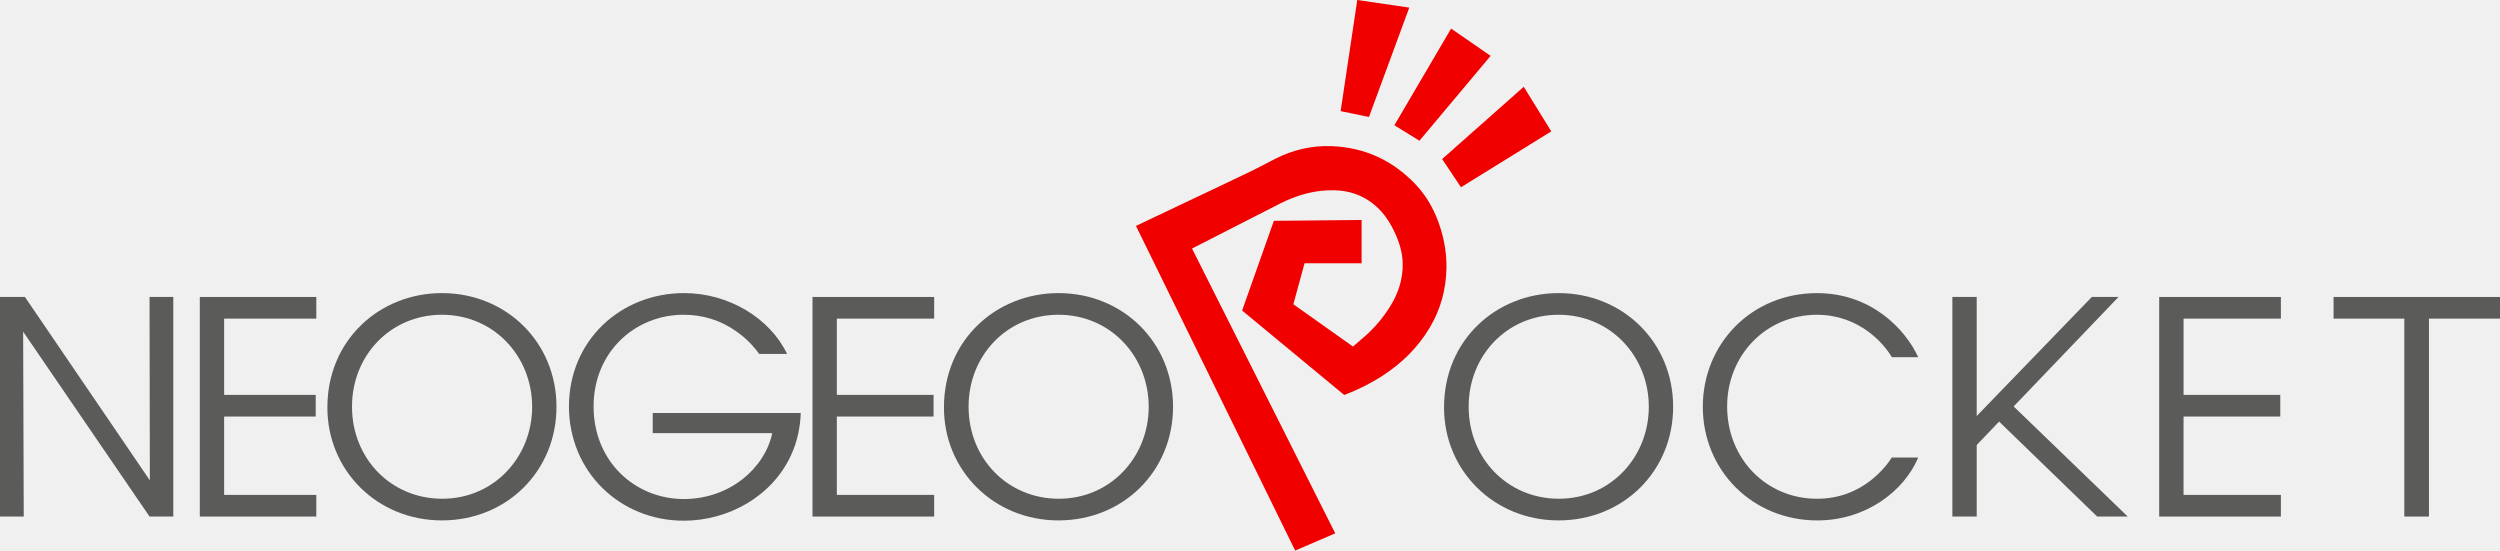
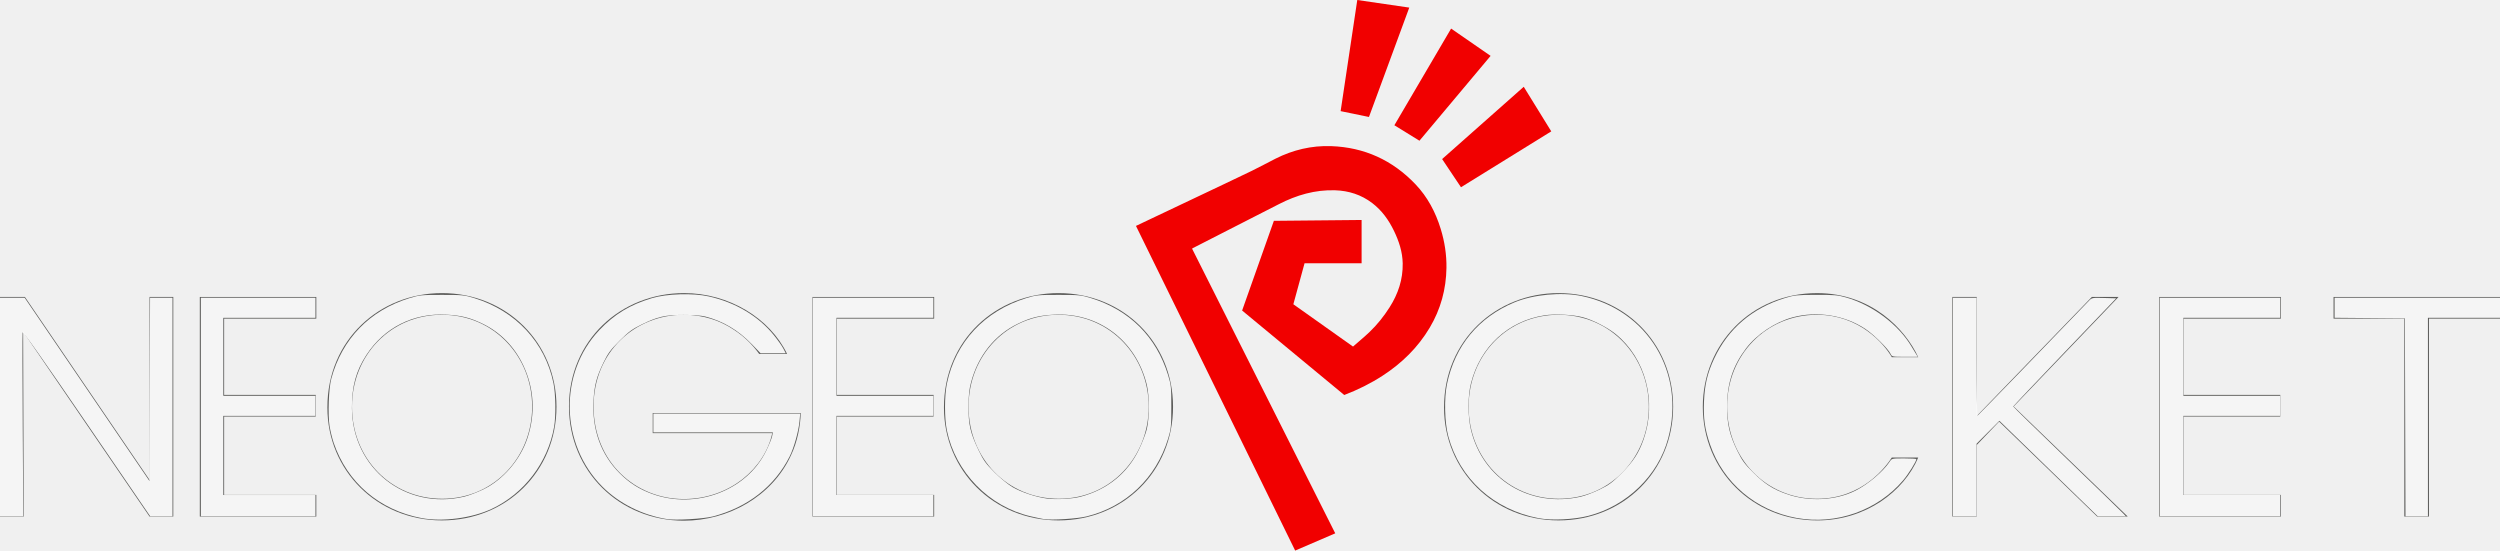
- <svg xmlns="http://www.w3.org/2000/svg" version="1.2" baseProfile="tiny" id="Ebene_3" x="0px" y="0px" width="566.926px" height="124.854px" viewBox="0 0 566.926 124.854" xml:space="preserve">
-   <g>
-     <path fill="#5B5B59" d="M33.98,108.929l-0.068-41.587h5.384v49.797h-5.384L5.249,75.215l0.135,41.924H0V67.342h5.652L33.98,108.929   z" />
-     <path fill="#5B5B59" d="M45.31,67.342h26.419v4.912H50.827v17.294h20.767v4.912H50.827v17.767h20.902v4.912H45.31V67.342z" />
-     <path fill="#5B5B59" d="M74.242,92.375c0-15.341,11.911-25.908,25.976-25.908c14.602,0,25.975,11.171,25.975,25.773   c0,14.604-11.305,25.773-25.975,25.773c-14.738,0-25.976-11.373-25.976-25.572V92.375z M79.827,92.24   c0,11.709,8.815,20.86,20.458,20.86c11.776,0,20.39-9.485,20.39-20.86c0-11.373-8.613-20.861-20.457-20.861   c-11.709,0-20.391,9.286-20.391,20.792V92.24z" />
-     <path fill="#5B5B59" d="M172.16,80.262c-1.548-2.153-3.433-3.97-5.586-5.383c-3.23-2.221-7.133-3.5-11.574-3.5   c-10.902,0-20.39,8.344-20.39,20.792c0,12.652,9.556,20.996,20.457,20.996c5.249,0,9.892-1.815,13.324-4.508   c3.5-2.761,5.922-6.527,6.73-10.433h-27.104v-4.576h33.564c-0.067,2.896-0.74,6.527-2.221,9.624   c-4.307,9.354-14.267,14.805-24.293,14.805c-14.535,0-26.042-11.17-26.042-25.908c0-14.938,11.709-25.706,26.109-25.706   c10.094,0,19.448,5.653,23.351,13.795h-6.325V80.262L172.16,80.262z" />
-     <path fill="#5B5B59" d="M184.25,67.342h27.59v4.912h-22.071v17.294h21.937v4.912h-21.937v17.767h22.071v4.912h-27.59V67.342z" />
-     <path fill="#5B5B59" d="M214.061,92.375c0-15.341,11.911-25.908,25.975-25.908c14.603,0,25.975,11.171,25.975,25.773   c0,14.604-11.305,25.773-25.975,25.773c-14.737,0-25.975-11.373-25.975-25.572V92.375z M219.646,92.24   c0,11.709,8.815,20.86,20.457,20.86c11.777,0,20.39-9.485,20.39-20.86c0-11.373-8.613-20.861-20.457-20.861   c-11.709,0-20.39,9.286-20.39,20.792V92.24L219.646,92.24z" />
+ <svg xmlns="http://www.w3.org/2000/svg" version="1.2" id="Ebene_3" x="0px" y="0px" width="566.926px" height="124.854px" viewBox="0 0 566.926 124.854" xml:space="preserve">
+   <defs id="defs41" />
+   <g id="g14">
+     <path fill="#5B5B59" d="M33.98,108.929l-0.068-41.587h5.384v49.797h-5.384L5.249,75.215l0.135,41.924H0V67.342h5.652L33.98,108.929   z" id="path2" />
+     <path fill="#5B5B59" d="M45.31,67.342h26.419v4.912H50.827v17.294h20.767v4.912H50.827v17.767h20.902v4.912H45.31V67.342z" id="path4" />
+     <path fill="#5B5B59" d="M74.242,92.375c0-15.341,11.911-25.908,25.976-25.908c14.602,0,25.975,11.171,25.975,25.773   c0,14.604-11.305,25.773-25.975,25.773c-14.738,0-25.976-11.373-25.976-25.572V92.375z M79.827,92.24   c0,11.709,8.815,20.86,20.458,20.86c11.776,0,20.39-9.485,20.39-20.86c0-11.373-8.613-20.861-20.457-20.861   c-11.709,0-20.391,9.286-20.391,20.792V92.24z" id="path6" />
+     <path fill="#5B5B59" d="M172.16,80.262c-1.548-2.153-3.433-3.97-5.586-5.383c-3.23-2.221-7.133-3.5-11.574-3.5   c-10.902,0-20.39,8.344-20.39,20.792c0,12.652,9.556,20.996,20.457,20.996c5.249,0,9.892-1.815,13.324-4.508   c3.5-2.761,5.922-6.527,6.73-10.433h-27.104v-4.576h33.564c-0.067,2.896-0.74,6.527-2.221,9.624   c-4.307,9.354-14.267,14.805-24.293,14.805c-14.535,0-26.042-11.17-26.042-25.908c0-14.938,11.709-25.706,26.109-25.706   c10.094,0,19.448,5.653,23.351,13.795h-6.325V80.262L172.16,80.262z" id="path8" />
+     <path fill="#5B5B59" d="M184.25,67.342h27.59v4.912h-22.071v17.294h21.937v4.912h-21.937v17.767h22.071v4.912h-27.59V67.342z" id="path10" />
+     <path fill="#5B5B59" d="M214.061,92.375c0-15.341,11.911-25.908,25.975-25.908c14.603,0,25.975,11.171,25.975,25.773   c0,14.604-11.305,25.773-25.975,25.773c-14.737,0-25.975-11.373-25.975-25.572V92.375z M219.646,92.24   c0,11.709,8.815,20.86,20.457,20.86c11.777,0,20.39-9.485,20.39-20.86c0-11.373-8.613-20.861-20.457-20.861   c-11.709,0-20.39,9.286-20.39,20.792V92.24L219.646,92.24z" id="path12" />
  </g>
-   <g>
-     <path fill="#5B5B59" d="M327.465,92.375c0-15.341,11.91-25.908,25.977-25.908c14.604,0,25.977,11.171,25.977,25.773   c0,14.604-11.305,25.773-25.977,25.773c-14.736,0-25.977-11.373-25.977-25.572V92.375z M333.049,92.24   c0,11.709,8.816,20.86,20.459,20.86c11.777,0,20.393-9.485,20.393-20.86c0-11.373-8.613-20.861-20.459-20.861   c-11.707,0-20.393,9.286-20.393,20.792V92.24L333.049,92.24z" />
-     <path fill="#5B5B59" d="M435,103.748c-3.229,7.672-11.91,14.268-22.879,14.268c-14.736,0-25.975-11.373-25.975-25.772   c0-14.2,10.969-25.774,25.906-25.774c12.314,0,20.053,8.21,22.947,14.535h-5.99c-1.684-2.96-7.334-9.623-16.957-9.623   c-11.641,0-20.389,9.219-20.389,20.793c0,11.777,8.813,20.929,20.389,20.929c10.432,0,15.746-7.47,16.957-9.354L435,103.748   L435,103.748z" />
-     <path fill="#5B5B59" d="M489.643,67.342h27.594v4.912h-22.072v17.294H517.1v4.912h-21.936v17.767h22.072v4.912h-27.594V67.342   L489.643,67.342z" />
-     <path fill="#5B5B59" d="M545.229,72.254H529.18v-4.912h37.746v4.912h-16.111v44.885h-5.586V72.254z" />
+   <g id="g24">
+     <path fill="#5B5B59" d="M327.465,92.375c0-15.341,11.91-25.908,25.977-25.908c14.604,0,25.977,11.171,25.977,25.773   c0,14.604-11.305,25.773-25.977,25.773c-14.736,0-25.977-11.373-25.977-25.572V92.375z M333.049,92.24   c0,11.709,8.816,20.86,20.459,20.86c11.777,0,20.393-9.485,20.393-20.86c0-11.373-8.613-20.861-20.459-20.861   c-11.707,0-20.393,9.286-20.393,20.792V92.24L333.049,92.24z" id="path16" />
+     <path fill="#5B5B59" d="M435,103.748c-3.229,7.672-11.91,14.268-22.879,14.268c-14.736,0-25.975-11.373-25.975-25.772   c0-14.2,10.969-25.774,25.906-25.774c12.314,0,20.053,8.21,22.947,14.535h-5.99c-1.684-2.96-7.334-9.623-16.957-9.623   c-11.641,0-20.389,9.219-20.389,20.793c0,11.777,8.813,20.929,20.389,20.929c10.432,0,15.746-7.47,16.957-9.354L435,103.748   L435,103.748z" id="path18" />
+     <path fill="#5B5B59" d="M489.643,67.342h27.594v4.912h-22.072v17.294H517.1v4.912h-21.936v17.767h22.072v4.912h-27.594V67.342   L489.643,67.342z" id="path20" />
+     <path fill="#5B5B59" d="M545.229,72.254H529.18v-4.912h37.746v4.912h-16.111v44.885h-5.586V72.254z" id="path22" />
  </g>
-   <path fill="#5B5B59" d="M475.575,117.139h6.932l-25.871-24.968l23.783-24.83h-6.055l-26.105,26.998v-6.396V67.342h-5.518v49.797  h5.518v-16.228l5.08-5.307L475.575,117.139z" />
-   <path fill="none" d="M302.793,120.945c-10.838-21.554-21.646-43.05-32.46-64.561c0.06-0.042,0.108-0.083,0.163-0.11  c2.697-1.38,5.395-2.76,8.091-4.138c3.812-1.946,7.625-3.883,11.433-5.839c4.003-2.056,8.21-3.293,12.751-3.146  c3.091,0.101,5.925,0.999,8.411,2.896c2.193,1.674,3.746,3.848,4.938,6.306c1.129,2.332,1.932,4.759,1.979,7.377  c0.063,3.637-1.035,6.924-2.984,9.978c-1.307,2.042-2.797,3.921-4.545,5.584c-1.203,1.146-2.49,2.204-3.738,3.299  c-4.57-3.241-9.041-6.41-13.531-9.593c0.852-3.113,1.693-6.198,2.539-9.291c4.361,0,8.662,0,12.939,0c0-3.277,0-6.527,0-9.823  c-6.682,0.063-13.289,0.127-19.896,0.193c-2.408,6.801-4.803,13.564-7.201,20.342c7.736,6.397,15.445,12.773,23.16,19.157  c3.066-1.17,5.975-2.609,8.711-4.388c4.365-2.835,8-6.396,10.672-10.881c2.482-4.169,3.727-8.71,3.797-13.559  c0.041-3.005-0.414-5.943-1.299-8.823c-1.172-3.816-2.986-7.271-5.754-10.165c-5.189-5.433-11.553-8.353-19.082-8.621  c-4.45-0.158-8.66,0.847-12.631,2.842c-1.789,0.9-3.541,1.872-5.342,2.744c-4.01,1.939-8.04,3.837-12.062,5.748  c-3.547,1.687-7.095,3.366-10.642,5.047c-1.199,0.569-2.399,1.141-3.6,1.71c12.046,24.562,24.078,49.094,36.104,73.624  C296.762,123.541,299.749,122.255,302.793,120.945z" />
-   <path fill="#F10000" d="M302.793,120.945c-3.047,1.312-6.031,2.597-9.086,3.909c-12.024-24.529-24.058-49.063-36.104-73.624  c1.201-0.569,2.4-1.141,3.6-1.71c3.547-1.682,7.095-3.361,10.642-5.047c4.022-1.911,8.052-3.809,12.062-5.748  c1.801-0.872,3.553-1.844,5.342-2.744c3.971-1.996,8.181-3,12.631-2.842c7.529,0.269,13.893,3.188,19.082,8.621  c2.768,2.895,4.582,6.348,5.754,10.165c0.883,2.879,1.34,5.818,1.297,8.823c-0.068,4.849-1.313,9.39-3.795,13.559  c-2.672,4.484-6.307,8.045-10.672,10.881c-2.736,1.776-5.645,3.217-8.711,4.387c-7.715-6.383-15.424-12.759-23.16-19.156  c2.398-6.777,4.793-13.541,7.201-20.342c6.606-0.065,13.217-0.13,19.896-0.193c0,3.296,0,6.546,0,9.823c-4.277,0-8.579,0-12.939,0  c-0.846,3.093-1.688,6.178-2.539,9.291c4.49,3.183,8.961,6.352,13.531,9.593c1.248-1.095,2.535-2.153,3.738-3.299  c1.748-1.663,3.238-3.542,4.543-5.584c1.949-3.054,3.051-6.341,2.986-9.978c-0.049-2.618-0.852-5.045-1.979-7.377  c-1.189-2.458-2.742-4.632-4.938-6.306c-2.486-1.896-5.32-2.794-8.411-2.896c-4.541-0.146-8.748,1.09-12.751,3.146  c-3.807,1.956-7.621,3.893-11.433,5.839c-2.697,1.378-5.395,2.758-8.091,4.138c-0.055,0.028-0.104,0.069-0.163,0.11  C281.149,77.895,291.958,99.391,302.793,120.945z" />
-   <path fill="#F10000" d="M310.44,26.526c-2.162-0.444-4.266-0.879-6.424-1.323C305.273,16.807,306.53,8.414,307.79,0  c3.936,0.574,7.832,1.145,11.791,1.724C316.526,10.012,313.489,18.253,310.44,26.526z" />
-   <path fill="#F10000" d="M345.54,19.679c2.088,3.381,4.146,6.72,6.24,10.112c-6.818,4.222-13.635,8.439-20.473,12.671  c-1.434-2.141-2.84-4.241-4.277-6.392C333.196,30.612,339.346,25.163,345.54,19.679z" />
-   <path fill="#F10000" d="M329.069,6.482c3.018,2.085,5.979,4.135,8.955,6.19c-5.377,6.412-10.738,12.805-16.137,19.239  c-1.889-1.165-3.76-2.319-5.684-3.508C320.475,21.129,324.752,13.837,329.069,6.482z" />
+   <path fill="#5B5B59" d="M475.575,117.139h6.932l-25.871-24.968l23.783-24.83h-6.055l-26.105,26.998v-6.396V67.342h-5.518v49.797  h5.518v-16.228l5.08-5.307L475.575,117.139z" id="path26" />
+   <path fill="none" d="M302.793,120.945c-10.838-21.554-21.646-43.05-32.46-64.561c0.06-0.042,0.108-0.083,0.163-0.11  c2.697-1.38,5.395-2.76,8.091-4.138c3.812-1.946,7.625-3.883,11.433-5.839c4.003-2.056,8.21-3.293,12.751-3.146  c3.091,0.101,5.925,0.999,8.411,2.896c2.193,1.674,3.746,3.848,4.938,6.306c1.129,2.332,1.932,4.759,1.979,7.377  c0.063,3.637-1.035,6.924-2.984,9.978c-1.307,2.042-2.797,3.921-4.545,5.584c-1.203,1.146-2.49,2.204-3.738,3.299  c-4.57-3.241-9.041-6.41-13.531-9.593c0.852-3.113,1.693-6.198,2.539-9.291c4.361,0,8.662,0,12.939,0c0-3.277,0-6.527,0-9.823  c-6.682,0.063-13.289,0.127-19.896,0.193c-2.408,6.801-4.803,13.564-7.201,20.342c7.736,6.397,15.445,12.773,23.16,19.157  c3.066-1.17,5.975-2.609,8.711-4.388c4.365-2.835,8-6.396,10.672-10.881c2.482-4.169,3.727-8.71,3.797-13.559  c0.041-3.005-0.414-5.943-1.299-8.823c-1.172-3.816-2.986-7.271-5.754-10.165c-5.189-5.433-11.553-8.353-19.082-8.621  c-4.45-0.158-8.66,0.847-12.631,2.842c-1.789,0.9-3.541,1.872-5.342,2.744c-4.01,1.939-8.04,3.837-12.062,5.748  c-3.547,1.687-7.095,3.366-10.642,5.047c-1.199,0.569-2.399,1.141-3.6,1.71c12.046,24.562,24.078,49.094,36.104,73.624  C296.762,123.541,299.749,122.255,302.793,120.945z" id="path28" />
+   <path fill="#F10000" d="M302.793,120.945c-3.047,1.312-6.031,2.597-9.086,3.909c-12.024-24.529-24.058-49.063-36.104-73.624  c1.201-0.569,2.4-1.141,3.6-1.71c3.547-1.682,7.095-3.361,10.642-5.047c4.022-1.911,8.052-3.809,12.062-5.748  c1.801-0.872,3.553-1.844,5.342-2.744c3.971-1.996,8.181-3,12.631-2.842c7.529,0.269,13.893,3.188,19.082,8.621  c2.768,2.895,4.582,6.348,5.754,10.165c0.883,2.879,1.34,5.818,1.297,8.823c-0.068,4.849-1.313,9.39-3.795,13.559  c-2.672,4.484-6.307,8.045-10.672,10.881c-2.736,1.776-5.645,3.217-8.711,4.387c-7.715-6.383-15.424-12.759-23.16-19.156  c2.398-6.777,4.793-13.541,7.201-20.342c6.606-0.065,13.217-0.13,19.896-0.193c0,3.296,0,6.546,0,9.823c-4.277,0-8.579,0-12.939,0  c-0.846,3.093-1.688,6.178-2.539,9.291c4.49,3.183,8.961,6.352,13.531,9.593c1.248-1.095,2.535-2.153,3.738-3.299  c1.748-1.663,3.238-3.542,4.543-5.584c1.949-3.054,3.051-6.341,2.986-9.978c-0.049-2.618-0.852-5.045-1.979-7.377  c-1.189-2.458-2.742-4.632-4.938-6.306c-2.486-1.896-5.32-2.794-8.411-2.896c-4.541-0.146-8.748,1.09-12.751,3.146  c-3.807,1.956-7.621,3.893-11.433,5.839c-2.697,1.378-5.395,2.758-8.091,4.138c-0.055,0.028-0.104,0.069-0.163,0.11  C281.149,77.895,291.958,99.391,302.793,120.945z" id="path30" />
+   <path fill="#F10000" d="M310.44,26.526c-2.162-0.444-4.266-0.879-6.424-1.323C305.273,16.807,306.53,8.414,307.79,0  c3.936,0.574,7.832,1.145,11.791,1.724C316.526,10.012,313.489,18.253,310.44,26.526z" id="path32" />
+   <path fill="#F10000" d="M345.54,19.679c2.088,3.381,4.146,6.72,6.24,10.112c-6.818,4.222-13.635,8.439-20.473,12.671  c-1.434-2.141-2.84-4.241-4.277-6.392C333.196,30.612,339.346,25.163,345.54,19.679z" id="path34" />
+   <path fill="#F10000" d="M329.069,6.482c3.018,2.085,5.979,4.135,8.955,6.19c-5.377,6.412-10.738,12.805-16.137,19.239  c-1.889-1.165-3.76-2.319-5.684-3.508C320.475,21.129,324.752,13.837,329.069,6.482z" id="path36" />
+   <path style="fill:#ffffff;fill-opacity:0.941;stroke-width:0.268" d="m 151.243,117.712 c -5.555,-0.893 -10.826,-3.533 -14.611,-7.318 -9.622,-9.622 -9.956,-25.764 -0.735,-35.52 3.415,-3.613 6.951,-5.765 11.921,-7.256 3.366,-1.01 9.283,-1.198 12.853,-0.408 6.086,1.346 11.333,4.468 14.855,8.839 0.872,1.082 1.826,2.438 2.12,3.014 l 0.534,1.047 h -2.849 -2.849 l -2.046,-2.112 c -3.046,-3.144 -6.517,-5.2 -10.505,-6.222 -0.883,-0.226 -2.822,-0.371 -4.937,-0.368 -4.168,0.006 -5.876,0.398 -9.511,2.182 -2.146,1.054 -2.929,1.633 -4.989,3.692 -2.083,2.082 -2.624,2.817 -3.667,4.979 -1.558,3.231 -2.036,5.063 -2.236,8.565 -0.373,6.553 1.669,12.241 5.917,16.481 2.215,2.211 4.418,3.618 7.329,4.68 9.968,3.638 21.522,-0.716 25.914,-9.764 0.647,-1.332 1.251,-2.813 1.344,-3.292 l 0.169,-0.871 h -13.551 -13.551 v -2.143 -2.143 h 16.65 16.65 l -0.171,1.841 c -0.207,2.226 -1.265,5.987 -2.218,7.887 -3.399,6.772 -9.476,11.529 -17.38,13.604 -2.118,0.556 -8.472,0.925 -10.449,0.607 z" id="path1277" />
+   <path style="fill:#ffffff;fill-opacity:0.941;stroke-width:0.268" d="M 184.331,92.3 V 67.517 h 13.664 13.664 v 2.277 2.277 H 200.675 189.69 v 8.841 8.841 h 10.985 10.985 v 2.277 2.277 H 200.675 189.69 v 8.975 8.975 h 10.985 10.985 v 2.411 2.411 h -13.664 -13.664 z" id="path1316" />
+   <path style="fill:#ffffff;fill-opacity:0.941;stroke-width:0.268" d="m 236.71,117.715 c -0.442,-0.07 -1.801,-0.36 -3.021,-0.644 -9.412,-2.196 -16.987,-9.955 -18.949,-19.413 -0.584,-2.813 -0.581,-7.889 0.005,-10.717 1.942,-9.366 8.501,-16.413 18.005,-19.344 2.198,-0.678 2.679,-0.726 7.309,-0.726 4.632,0 5.111,0.048 7.311,0.726 8.777,2.706 14.854,8.767 17.515,17.468 0.69,2.255 0.737,2.724 0.731,7.234 -0.006,4.462 -0.06,4.999 -0.727,7.177 -2.739,8.952 -9.497,15.405 -18.455,17.622 -2.181,0.54 -7.908,0.902 -9.724,0.616 z m 8.296,-5.062 c 6.038,-1.573 10.684,-5.317 13.273,-10.699 0.711,-1.478 1.506,-3.532 1.767,-4.564 0.629,-2.492 0.636,-7.607 0.015,-10.148 C 257.602,77.192 249.126,70.797 239,71.352 c -3.374,0.185 -5.311,0.672 -8.184,2.058 -5.229,2.523 -9.012,7.253 -10.607,13.263 -0.428,1.613 -0.573,2.973 -0.586,5.492 -0.021,4.125 0.422,6.06 2.263,9.884 1.164,2.418 1.646,3.088 3.661,5.095 1.277,1.271 3.105,2.765 4.063,3.32 2.008,1.164 5.26,2.247 7.77,2.588 2.079,0.283 5.742,0.091 7.626,-0.399 z" id="path1355" />
+   <path style="fill:#ffffff;fill-opacity:0.941;stroke-width:0.268" d="M 95.579,117.48 C 86.032,115.671 78.735,109.419 75.673,100.424 75.338,99.44 74.917,97.726 74.738,96.615 74.324,94.046 74.544,88.047 75.133,85.869 77.576,76.835 83.833,70.388 92.852,67.61 c 2.247,-0.692 2.701,-0.738 7.351,-0.738 4.656,0 5.103,0.045 7.368,0.742 9.395,2.89 16.026,10.021 17.935,19.287 0.503,2.443 0.579,7.425 0.15,9.881 -1.417,8.11 -6.781,15.16 -14.168,18.619 -4.504,2.109 -11.16,2.979 -15.909,2.079 z m 9.715,-4.857 c 0.958,-0.226 2.875,-0.954 4.26,-1.618 4.464,-2.14 8.41,-6.704 10.049,-11.622 1.851,-5.555 1.54,-11.237 -0.901,-16.46 -1.987,-4.252 -5.203,-7.558 -9.255,-9.512 -2.873,-1.386 -4.81,-1.873 -8.184,-2.058 -7.525,-0.413 -14.104,2.901 -18.191,9.161 -2.342,3.587 -3.301,7.122 -3.272,12.055 0.082,13.675 12.187,23.198 25.494,20.056 z" id="path1394" />
+   <path style="fill:#ffffff;fill-opacity:0.941;stroke-width:0.268" d="M 45.547,92.3 V 67.517 h 12.994 12.994 v 2.277 2.277 H 61.087 50.638 v 8.841 8.841 h 10.449 10.449 v 2.277 2.277 H 61.087 50.638 v 8.975 8.975 h 10.449 10.449 v 2.411 2.411 H 58.541 45.547 Z" id="path1433" />
+   <path style="fill:#ffffff;fill-opacity:0.941;stroke-width:0.268" d="M 0,92.3 V 67.517 h 2.792 2.792 L 19.738,88.296 33.892,109.076 33.961,88.296 34.03,67.517 h 2.544 2.544 V 92.3 117.083 H 36.592 34.067 L 19.649,95.986 C 9.541,81.196 5.199,75.049 5.126,75.423 c -0.058,0.293 -0.047,9.787 0.024,21.097 L 5.279,117.083 H 2.64 0 Z" id="path1472" />
+   <path style="fill:#ffffff;fill-opacity:0.941;stroke-width:0.268" d="m 348.918,117.506 c -10.214,-1.949 -17.91,-8.932 -20.488,-18.59 -0.836,-3.132 -0.966,-8.551 -0.284,-11.845 1.787,-8.639 7.13,-15.107 15.283,-18.501 4.275,-1.779 10.66,-2.382 15.235,-1.437 14.932,3.084 23.608,17.349 19.625,32.266 -2.25,8.427 -9.328,15.31 -18.066,17.569 -3.321,0.858 -8.366,1.098 -11.305,0.538 z m 9.563,-4.871 c 0.958,-0.217 2.877,-0.945 4.264,-1.618 2.149,-1.043 2.883,-1.587 4.957,-3.675 2.701,-2.72 3.911,-4.569 4.995,-7.632 3.067,-8.666 0.484,-18.461 -6.319,-23.965 -1.881,-1.522 -5.228,-3.228 -7.495,-3.822 -2.232,-0.584 -6.317,-0.782 -8.644,-0.418 -8.256,1.29 -14.566,7.122 -16.672,15.412 -0.735,2.892 -0.735,7.494 -5.5e-4,10.558 2.693,11.235 13.417,17.76 24.915,15.16 z" id="path1511" />
+   <path style="fill:#ffffff;fill-opacity:0.941;stroke-width:0.268" d="m 407.442,117.462 c -9.238,-1.67 -16.689,-7.986 -19.647,-16.653 -1.202,-3.521 -1.543,-5.969 -1.373,-9.85 0.166,-3.794 0.798,-6.43 2.321,-9.679 3.164,-6.751 8.614,-11.407 16.012,-13.68 2.164,-0.665 2.734,-0.724 7.043,-0.739 4.11,-0.013 4.953,0.06 6.832,0.597 6.029,1.723 11.902,6.136 14.875,11.176 0.348,0.589 0.804,1.343 1.014,1.675 l 0.382,0.603 h -2.935 c -2.845,0 -2.944,-0.02 -3.23,-0.648 -0.52,-1.142 -3.82,-4.408 -5.749,-5.691 -4.658,-3.097 -10.897,-4.096 -16.413,-2.63 -3.989,1.061 -8.201,3.866 -10.642,7.088 -2.968,3.918 -4.286,7.957 -4.286,13.133 0,4.085 0.561,6.491 2.371,10.166 1.036,2.104 1.634,2.917 3.553,4.823 2.596,2.579 4.459,3.782 7.56,4.879 5.054,1.789 11.137,1.488 15.645,-0.773 2.84,-1.425 6.309,-4.365 7.751,-6.569 0.475,-0.726 0.524,-0.737 3.264,-0.737 1.53,0 2.782,0.073 2.782,0.163 0,0.508 -1.808,3.412 -2.984,4.793 -5.847,6.867 -15.18,10.173 -24.146,8.551 z" id="path1550" />
+   <path style="fill:#ffffff;fill-opacity:0.941;stroke-width:0.268" d="M 442.877,92.3 V 67.517 h 2.679 2.679 v 13.418 c 0,7.38 0.092,13.378 0.205,13.329 0.152,-0.066 19.1,-19.605 25.234,-26.021 0.702,-0.734 0.76,-0.745 3.464,-0.67 l 2.75,0.077 -11.671,12.191 c -6.419,6.705 -11.672,12.257 -11.674,12.338 -0.002,0.081 5.513,5.463 12.255,11.96 6.742,6.497 12.487,12.067 12.768,12.378 l 0.51,0.566 -3.19,-0.008 -3.19,-0.008 -11.146,-10.821 -11.146,-10.821 -2.586,2.595 -2.586,2.595 v 8.234 8.234 h -2.679 -2.679 z" id="path1589" />
+   <path style="fill:#ffffff;fill-opacity:0.941;stroke-width:0.268" d="M 489.764,92.3 V 67.517 h 13.664 13.664 v 2.277 2.277 H 506.107 495.123 v 8.841 8.841 h 10.985 10.985 v 2.277 2.277 H 506.107 495.123 v 8.975 8.975 h 10.985 10.985 v 2.411 2.411 h -13.664 -13.664 z" id="path1628" />
+   <path style="fill:#ffffff;fill-opacity:0.941;stroke-width:0.268" d="m 545.427,94.644 -0.069,-22.439 -7.971,-0.071 -7.971,-0.071 V 69.79 67.517 h 18.755 18.755 v 2.277 2.277 h -8.172 -8.172 v 22.506 22.506 h -2.544 -2.544 z" id="path1667" />
</svg>
